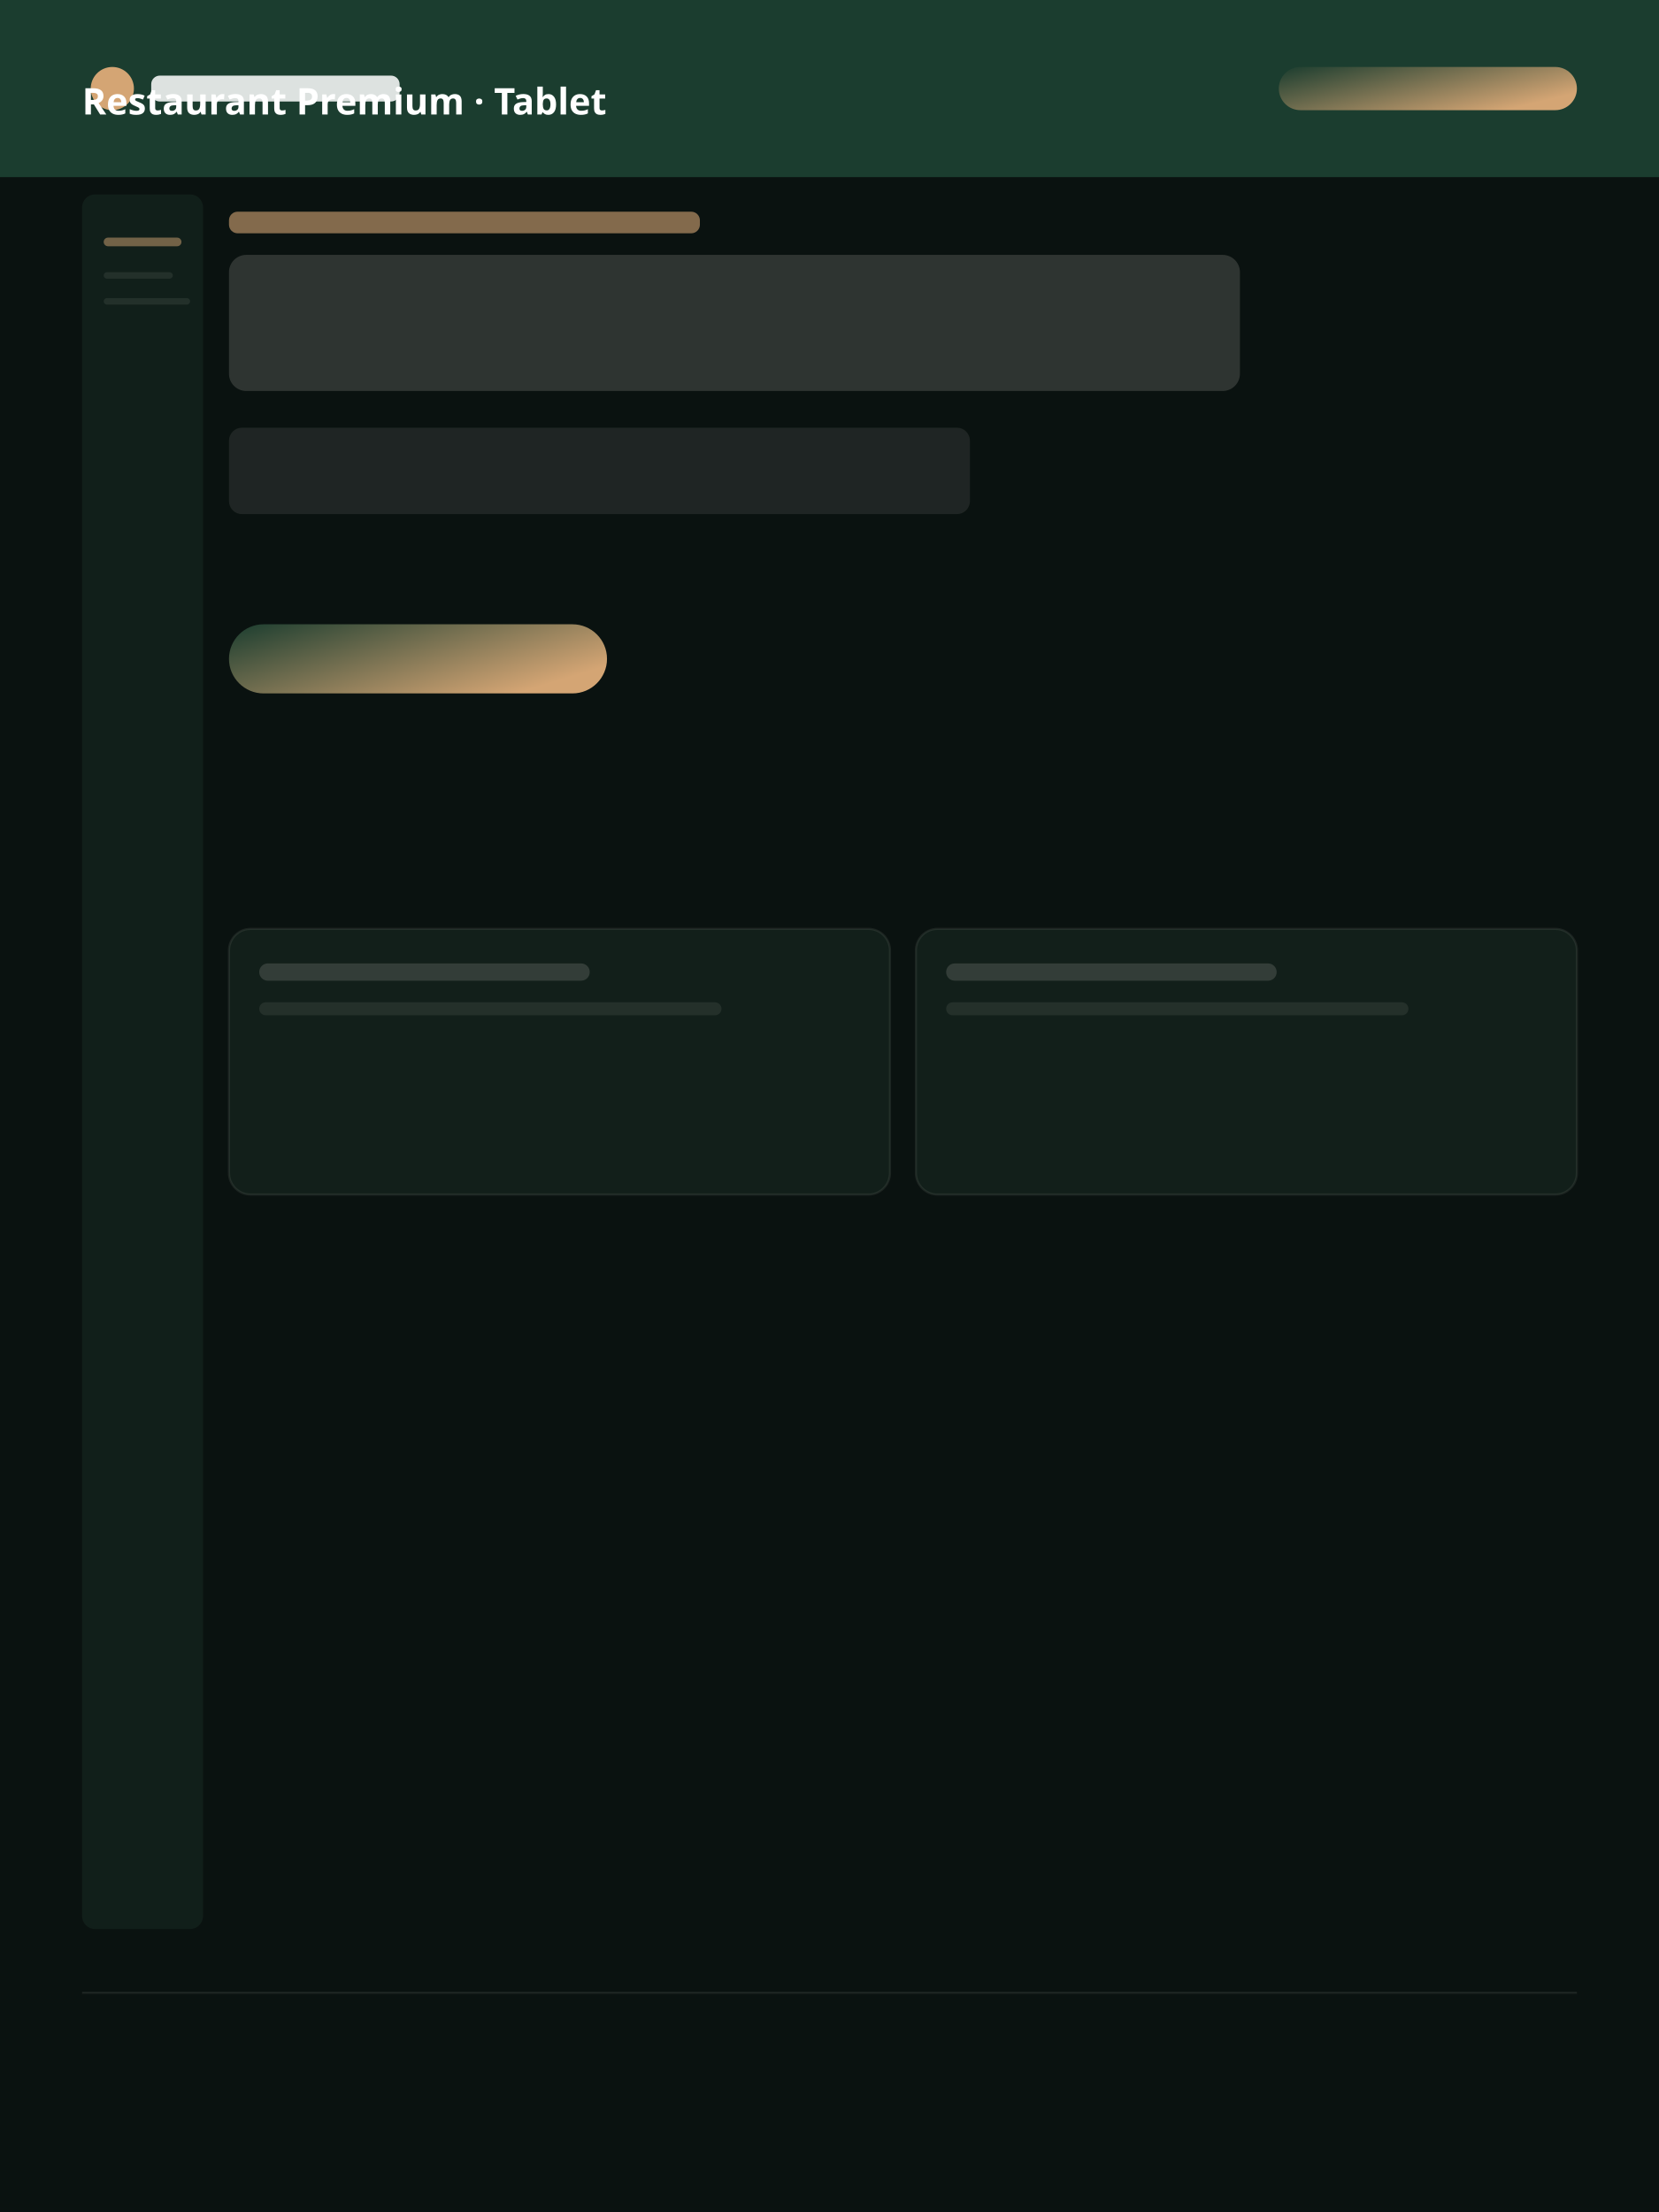
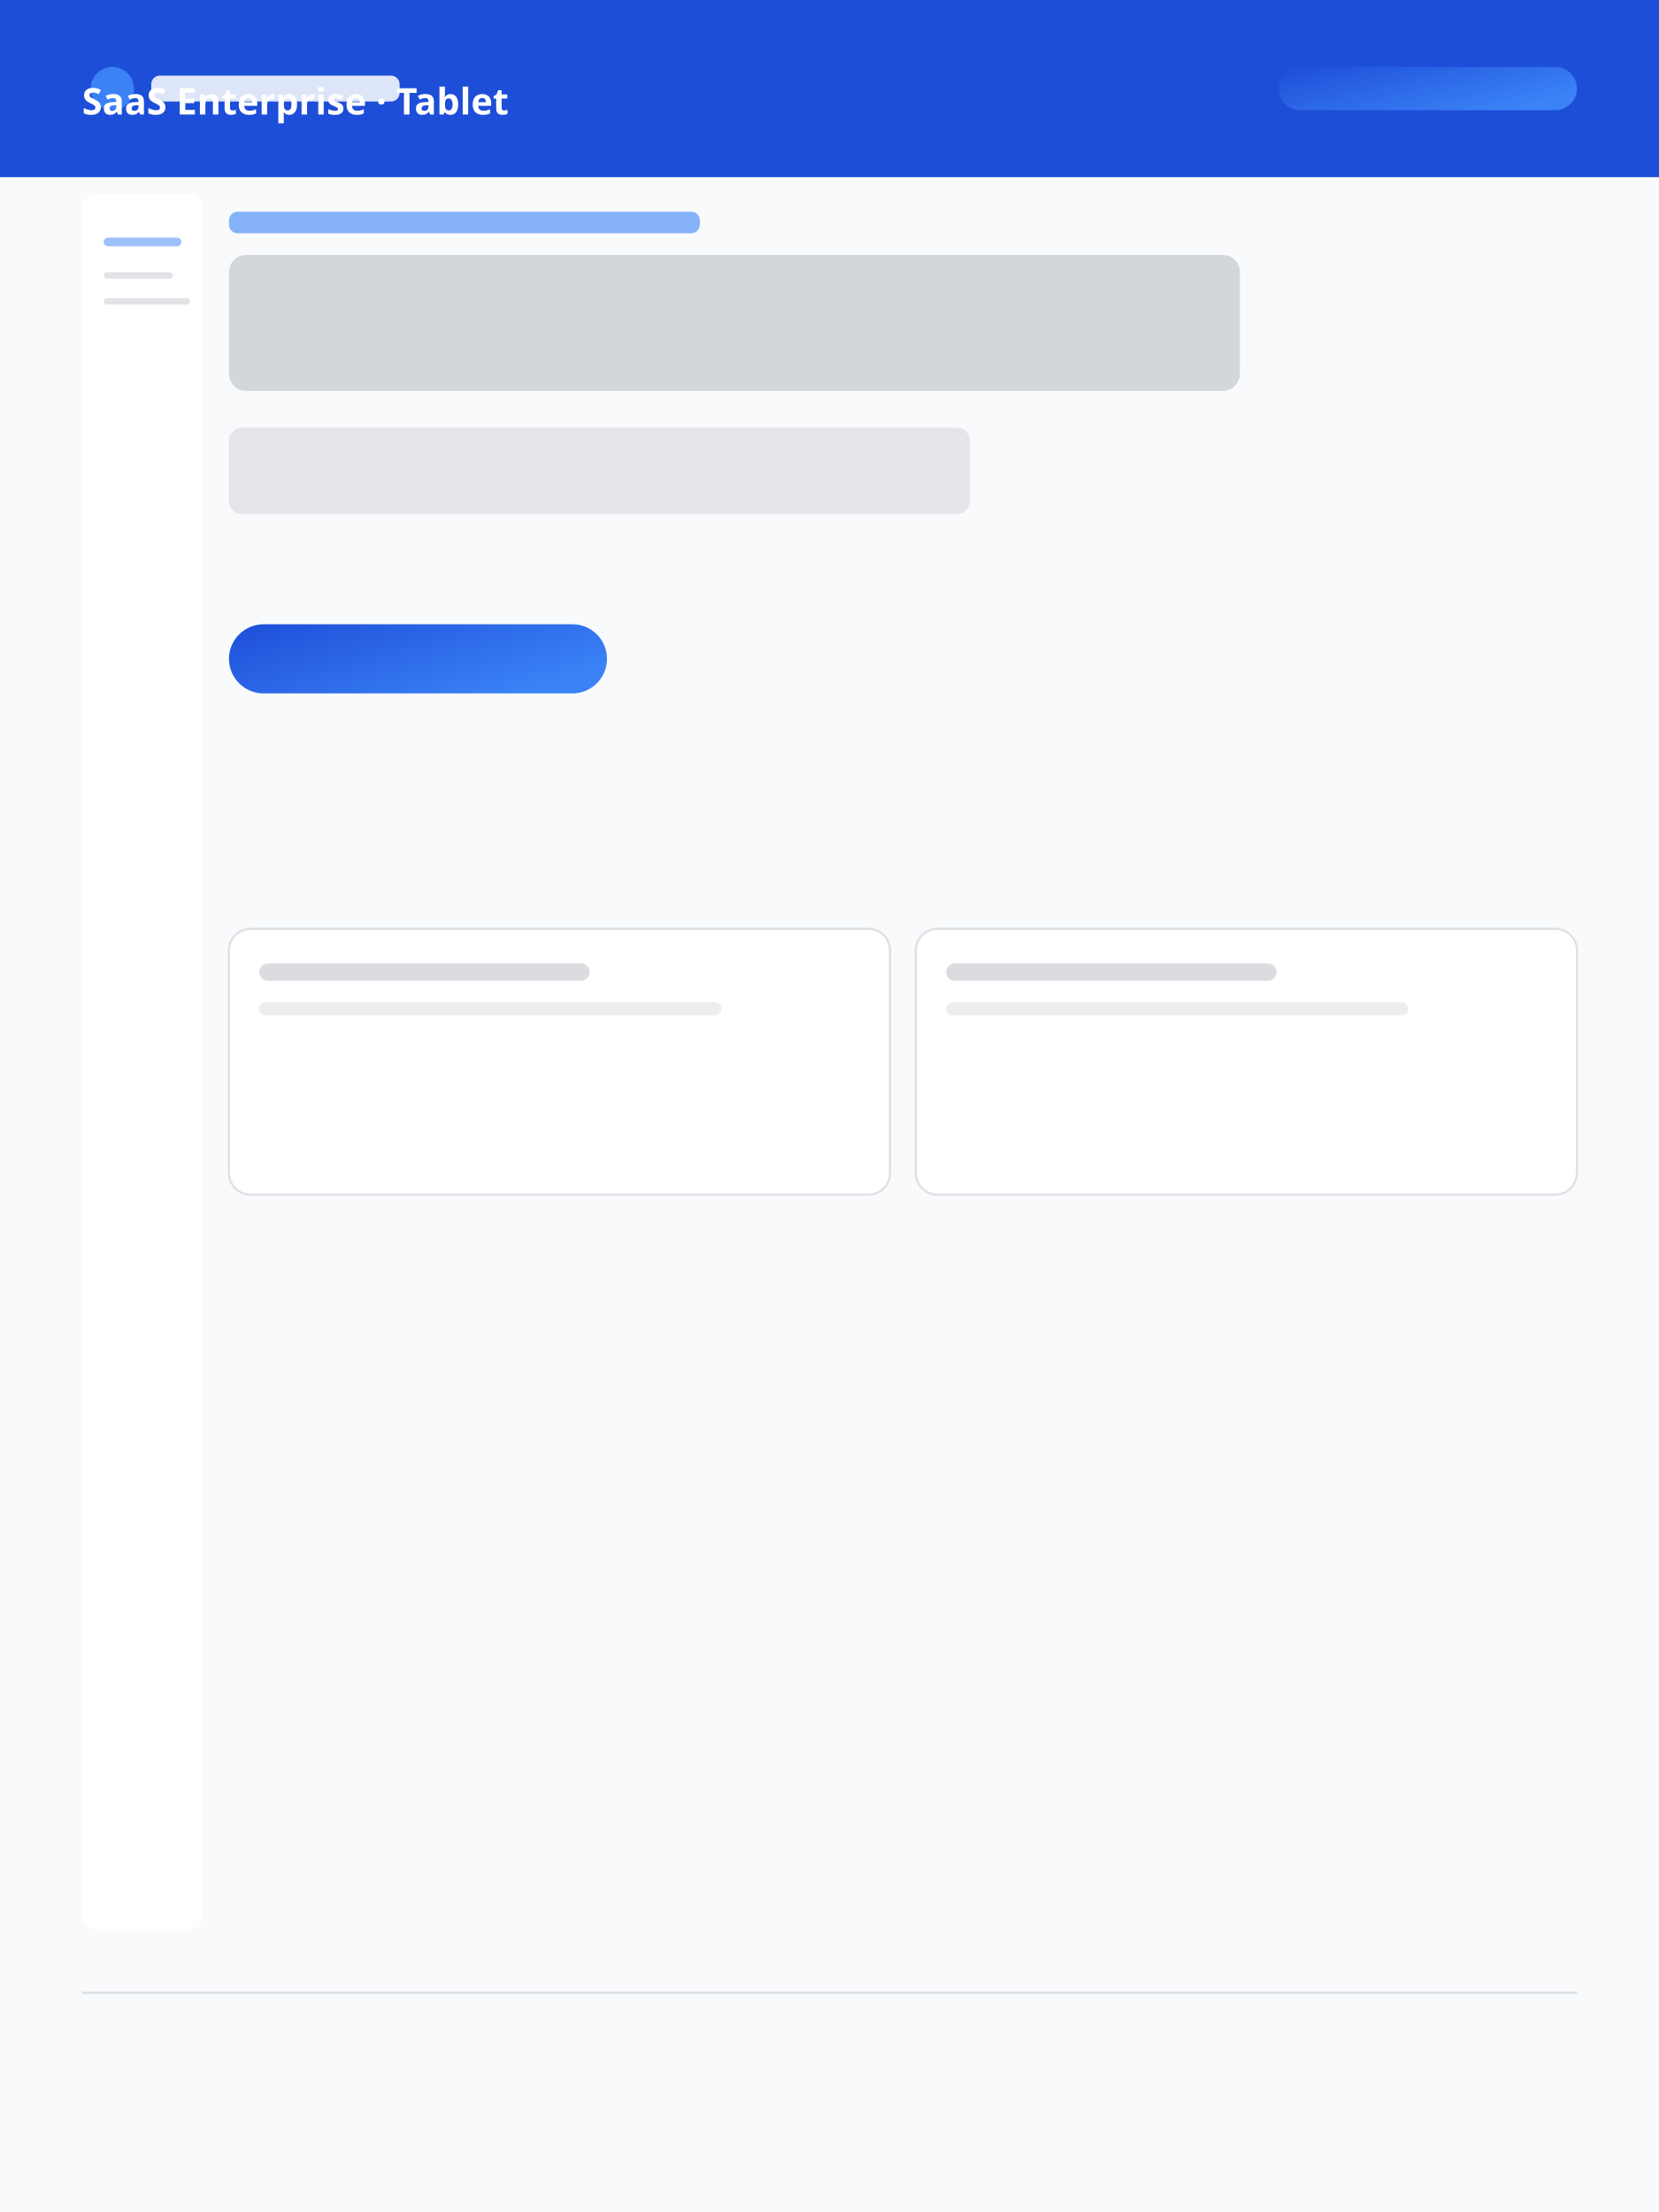
- <svg xmlns="http://www.w3.org/2000/svg" width="768" height="1024" viewBox="0 0 768 1024" role="img" aria-label="Restaurant Premium Tablet preview">
+ <svg xmlns="http://www.w3.org/2000/svg" width="768" height="1024" viewBox="0 0 768 1024" role="img" aria-label="SaaS Enterprise Tablet preview">
  <defs>
    <linearGradient id="g-restaurant-premium-768" x1="0" y1="0" x2="1" y2="0.6">
-       <stop offset="0%" stop-color="#1B3D2F" />
-       <stop offset="100%" stop-color="#D4A574" />
+       <stop offset="0%" stop-color="#1D4ED8" />
+       <stop offset="100%" stop-color="#3B82F6" />
    </linearGradient>
  </defs>
-   <rect width="768" height="1024" fill="#0A1210" />
-   <rect width="768" height="82" fill="#1B3D2F" />
-   <circle cx="52" cy="41" r="10" fill="#D4A574" />
+   <rect width="768" height="1024" fill="#F8FAFC" />
+   <rect width="768" height="82" fill="#1D4ED8" />
+   <circle cx="52" cy="41" r="10" fill="#3B82F6" />
  <rect x="70" y="35" width="115" height="12" rx="4" fill="#fff" opacity="0.85" />
  <rect x="592" y="31" width="138" height="20" rx="10" fill="url(#g-restaurant-premium-768)" />
-   <rect x="38" y="90" width="56" height="803" rx="6" fill="#121F1A" opacity="0.95" />
-   <rect x="48" y="110" width="36" height="4" rx="2" fill="#D4A574" opacity="0.5" />
-   <rect x="48" y="126" width="32" height="3" rx="1.5" fill="rgba(244,237,228,0.08)" />
-   <rect x="48" y="138" width="40" height="3" rx="1.5" fill="rgba(244,237,228,0.08)" />
-   <rect x="106" y="98" width="218" height="10" rx="4" fill="#D4A574" opacity="0.6" />
-   <rect x="106" y="118" width="468" height="63" rx="8" fill="#F4EDE4" opacity="0.16" />
-   <rect x="106" y="198" width="343" height="40" rx="6" fill="#F4EDE4" opacity="0.09" />
+   <rect x="38" y="90" width="56" height="803" rx="6" fill="#FFFFFF" opacity="0.95" />
+   <rect x="48" y="110" width="36" height="4" rx="2" fill="#3B82F6" opacity="0.5" />
+   <rect x="48" y="126" width="32" height="3" rx="1.5" fill="rgba(15,23,42,0.12)" />
+   <rect x="48" y="138" width="40" height="3" rx="1.5" fill="rgba(15,23,42,0.12)" />
+   <rect x="106" y="98" width="218" height="10" rx="4" fill="#3B82F6" opacity="0.6" />
+   <rect x="106" y="118" width="468" height="63" rx="8" fill="#0F172A" opacity="0.16" />
+   <rect x="106" y="198" width="343" height="40" rx="6" fill="#0F172A" opacity="0.09" />
  <rect x="106" y="289" width="175" height="32" rx="16" fill="url(#g-restaurant-premium-768)" />
-   <rect x="106" y="430" width="306" height="123" rx="10" fill="#121F1A" stroke="rgba(244,237,228,0.08)" stroke-width="1" />
-   <rect x="120" y="446" width="153" height="8" rx="4" fill="#F4EDE4" opacity="0.15" />
-   <rect x="120" y="464" width="214" height="6" rx="3" fill="#F4EDE4" opacity="0.08" />
-   <rect x="424" y="430" width="306" height="123" rx="10" fill="#121F1A" stroke="rgba(244,237,228,0.08)" stroke-width="1" />
-   <rect x="438" y="446" width="153" height="8" rx="4" fill="#F4EDE4" opacity="0.15" />
-   <rect x="438" y="464" width="214" height="6" rx="3" fill="#F4EDE4" opacity="0.08" />
-   <rect x="38" y="922" width="692" height="1" fill="rgba(244,237,228,0.08)" />
-   <text x="38" y="53" fill="#fff" font-family="system-ui,sans-serif" font-size="17" font-weight="600">Restaurant Premium · Tablet</text>
+   <rect x="106" y="430" width="306" height="123" rx="10" fill="#FFFFFF" stroke="rgba(15,23,42,0.12)" stroke-width="1" />
+   <rect x="120" y="446" width="153" height="8" rx="4" fill="#0F172A" opacity="0.15" />
+   <rect x="120" y="464" width="214" height="6" rx="3" fill="#0F172A" opacity="0.08" />
+   <rect x="424" y="430" width="306" height="123" rx="10" fill="#FFFFFF" stroke="rgba(15,23,42,0.12)" stroke-width="1" />
+   <rect x="438" y="446" width="153" height="8" rx="4" fill="#0F172A" opacity="0.15" />
+   <rect x="438" y="464" width="214" height="6" rx="3" fill="#0F172A" opacity="0.08" />
+   <rect x="38" y="922" width="692" height="1" fill="rgba(15,23,42,0.12)" />
+   <text x="38" y="53" fill="#fff" font-family="system-ui,sans-serif" font-size="17" font-weight="600">SaaS Enterprise · Tablet</text>
</svg>
